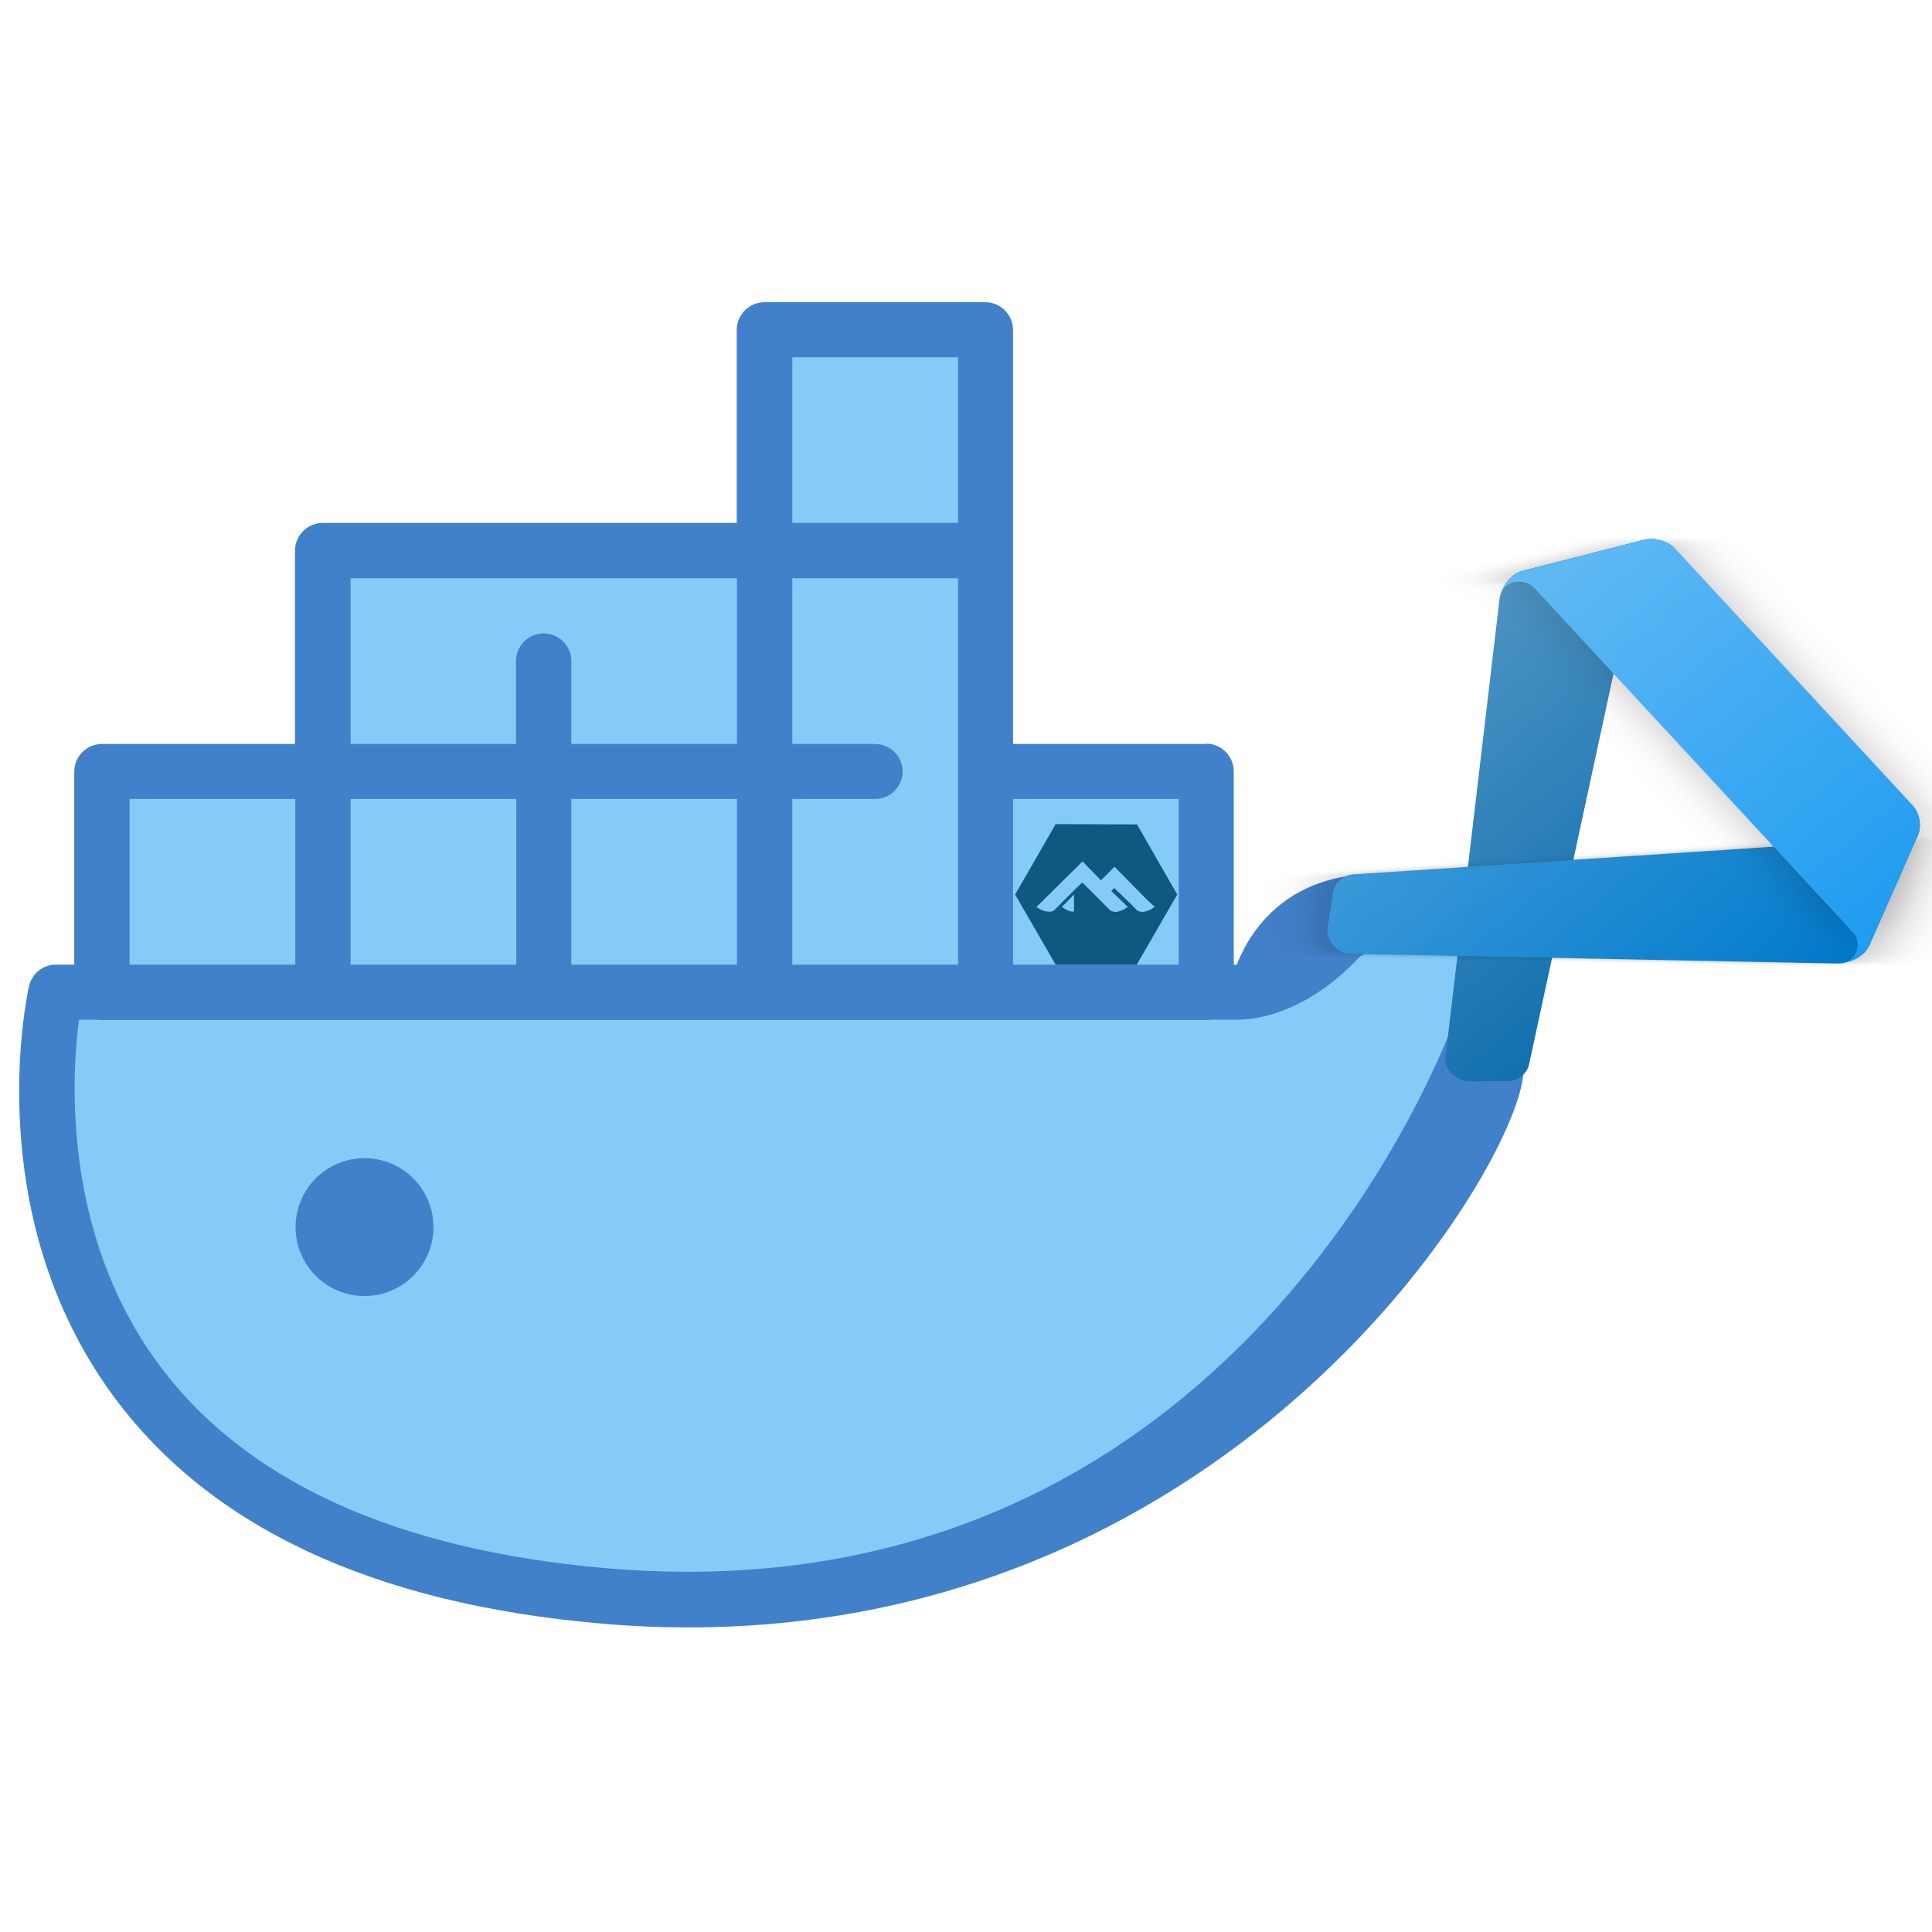
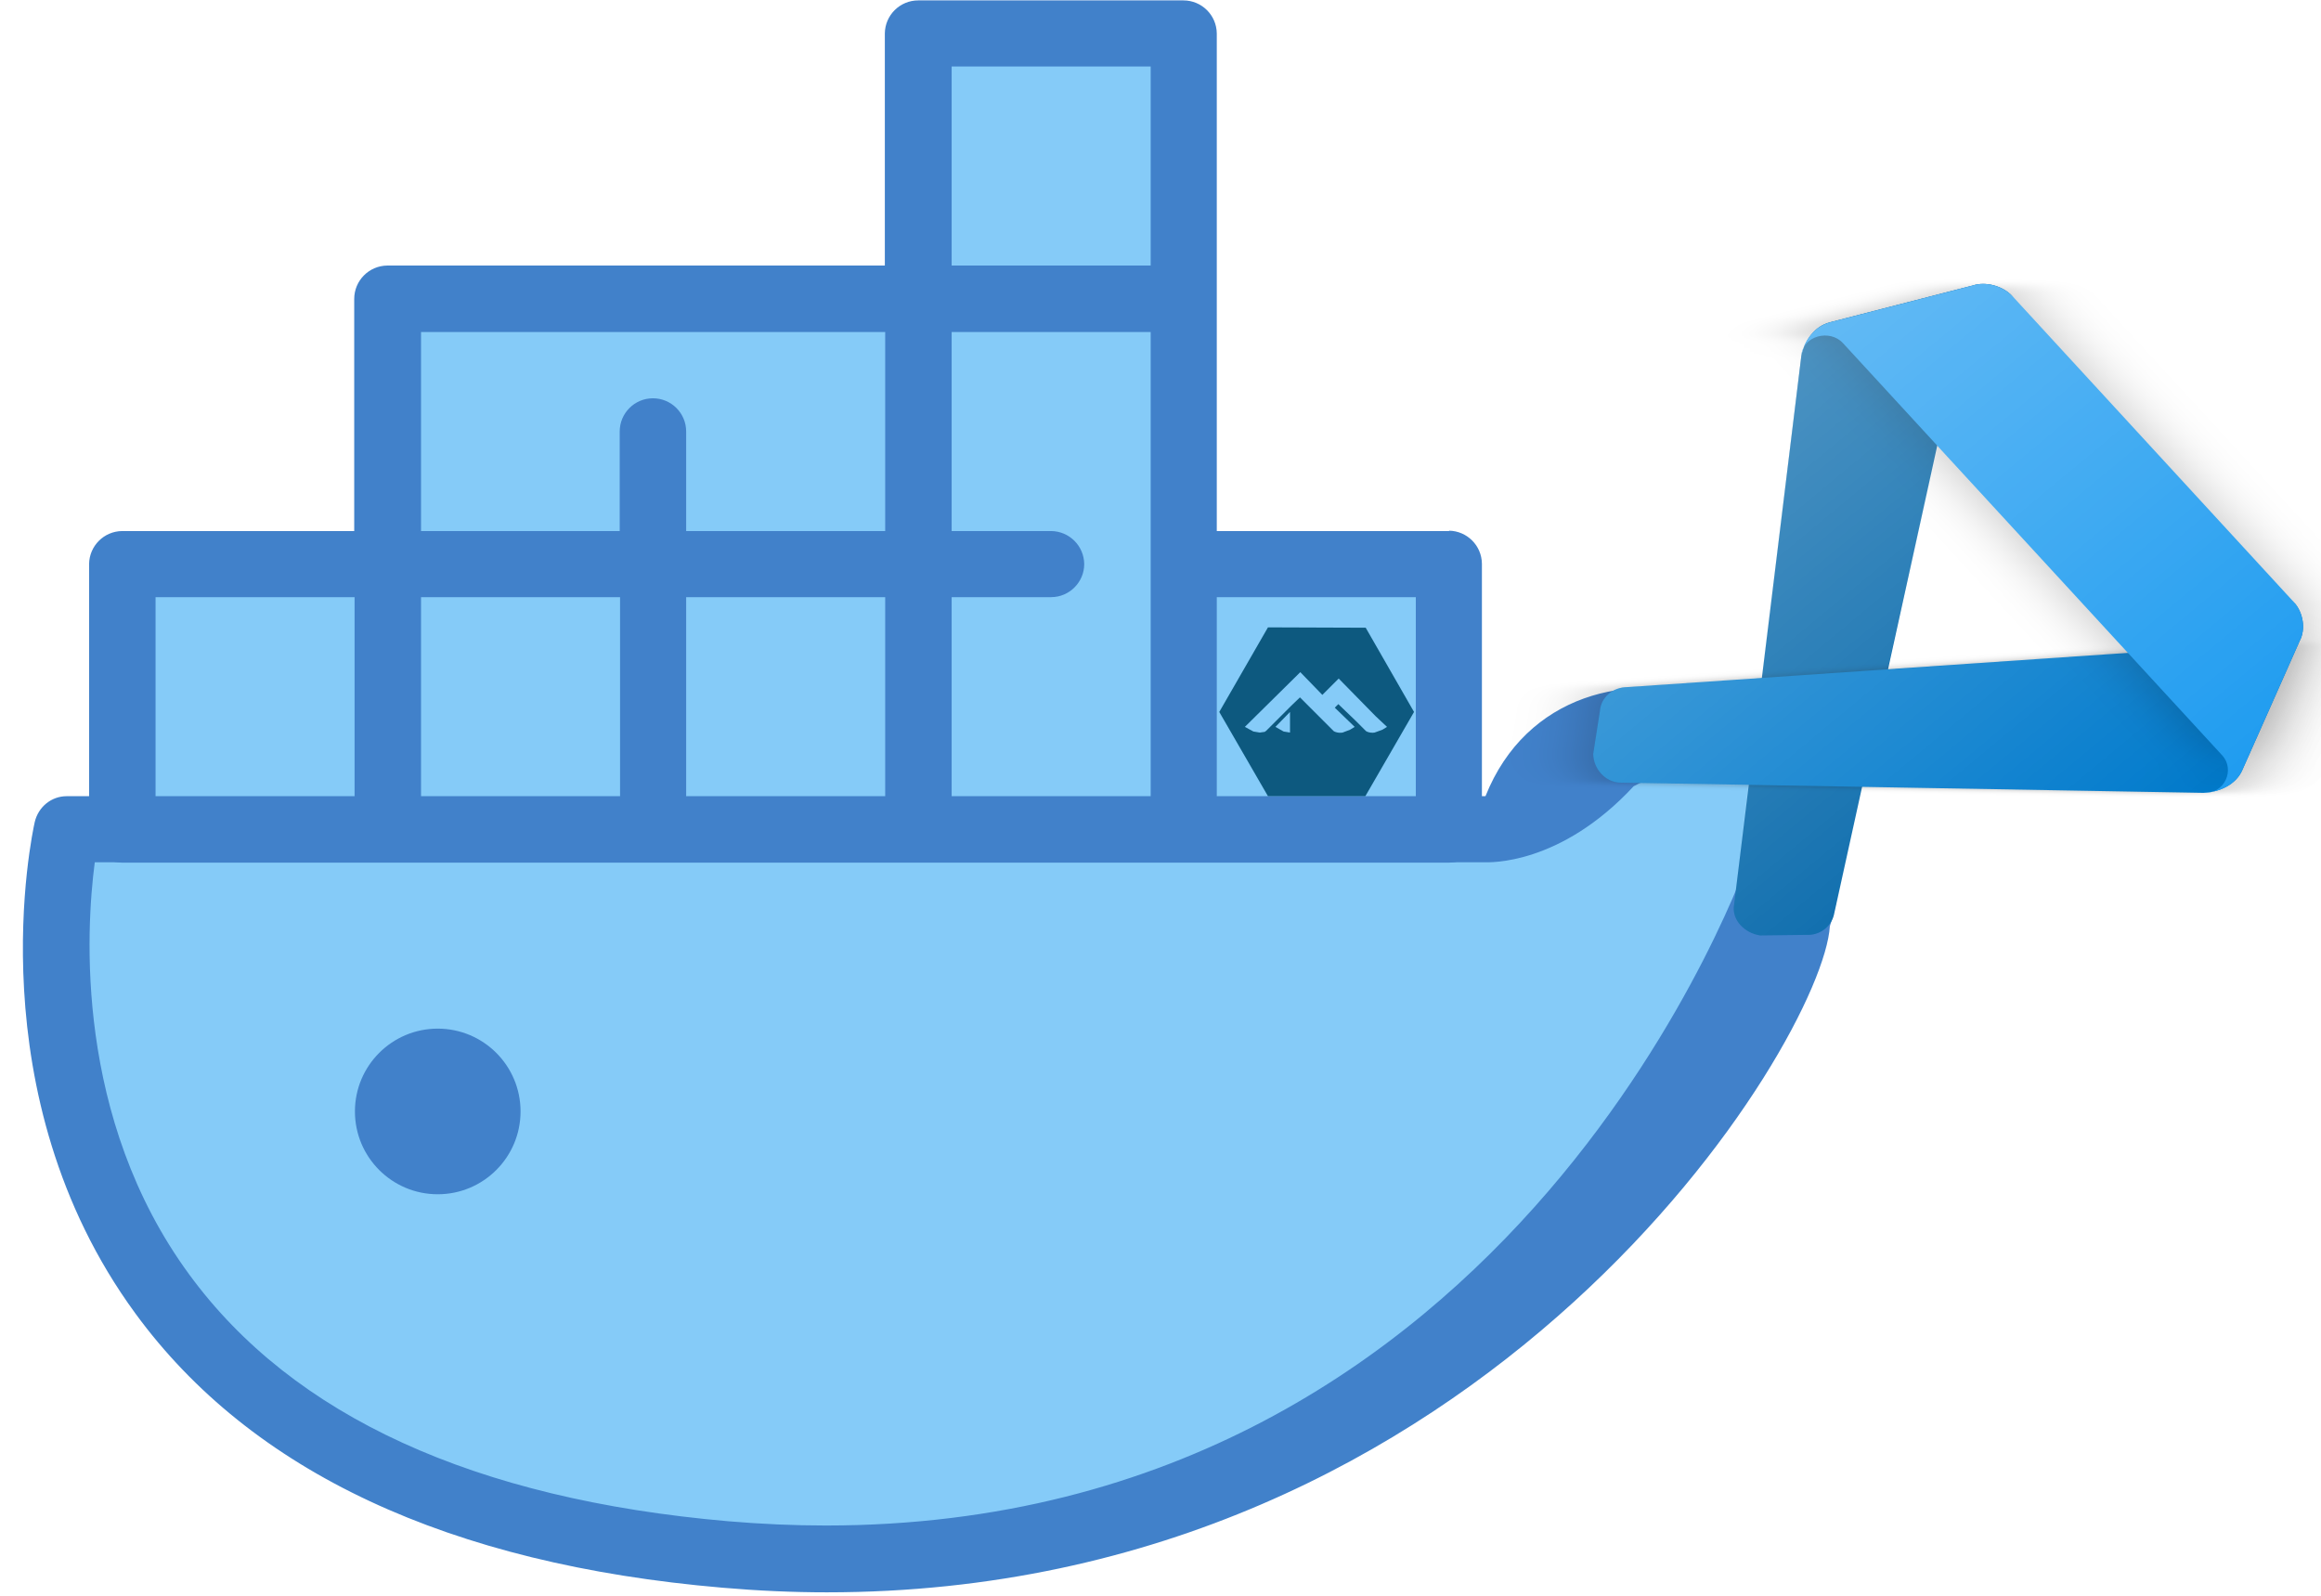
- <svg xmlns="http://www.w3.org/2000/svg" viewBox="0 0 64 64">
+ <svg xmlns="http://www.w3.org/2000/svg" viewBox="0 10 64 44" height="200">
  <defs>
    <filter id="a" width="298.8" height="236.1" x="-22" y="41" color-interpolation-filters="sRGB" filterUnits="userSpaceOnUse">
      <feFlood flood-opacity="0" result="BackgroundImageFix" />
      <feColorMatrix in="SourceAlpha" values="0 0 0 0 0 0 0 0 0 0 0 0 0 0 0 0 0 0 127 0" />
      <feOffset />
      <feGaussianBlur stdDeviation="10.7" />
      <feColorMatrix values="0 0 0 0 0 0 0 0 0 0 0 0 0 0 0 0 0 0 0.25 0" />
      <feBlend in2="BackgroundImageFix" mode="overlay" result="effect1_dropShadow" />
      <feBlend in="SourceGraphic" in2="effect1_dropShadow" result="shape" />
    </filter>
    <filter id="b" width="122.7" height="297.3" x="155" y="-21" color-interpolation-filters="sRGB" filterUnits="userSpaceOnUse">
      <feFlood flood-opacity="0" result="BackgroundImageFix" />
      <feColorMatrix in="SourceAlpha" values="0 0 0 0 0 0 0 0 0 0 0 0 0 0 0 0 0 0 127 0" />
      <feOffset />
      <feGaussianBlur stdDeviation="10.7" />
      <feColorMatrix values="0 0 0 0 0 0 0 0 0 0 0 0 0 0 0 0 0 0 0.25 0" />
      <feBlend in2="BackgroundImageFix" mode="overlay" result="effect1_dropShadow" />
      <feBlend in="SourceGraphic" in2="effect1_dropShadow" result="shape" />
    </filter>
    <linearGradient id="c" x1="127.8" x2="127.8" y1=".7" y2="255.3" gradientUnits="userSpaceOnUse">
      <stop stop-color="#fff" />
      <stop offset="1" stop-color="#fff" stop-opacity="0" />
    </linearGradient>
  </defs>
-   <g transform="translate(-30.05 7.12) scale(.9801)">
-     <path fill="#85cbf8" d="M32.55 26.28h39.91s2.83.08 4.64-1.87c2.48-3.12 4.92.31 3.72 2.8 0 0-7.06 21.42-29.75 19.47-22.7-1.95-18.52-20.4-18.52-20.4z" />
-     <path fill="#4181ca" d="M53.93 47.74c-.95 0-1.93-.04-2.94-.13-7.7-.66-13.26-3.26-16.52-7.72-4.5-6.15-2.9-13.5-2.83-13.82.1-.43.47-.73.9-.73h39.92c2.3-5.76 11.73-2.68 9.69 3.66-.2 3.21-9.62 18.74-28.22 18.74zM33.33 27.2c-.25 1.9-.57 7.2 2.66 11.6 2.92 3.99 8.03 6.32 15.16 6.94.94.08 1.87.12 2.75.12 19.56 0 25.97-18.76 26.03-18.95.95-3.26-1.86-2.62-3.3-1.85-2.07 2.23-4.06 2.14-4.2 2.14z" />
+   <g transform="matrix(.98 0 0 .98 -30.05 7.12)">
+     <path fill="#85cbf8" d="M32.55 26.28h39.91s2.83.08 4.64-1.87c2.48-3.12 4.92.31 3.72 2.8 0 0-7.06 21.42-29.75 19.47s-18.52-20.4-18.52-20.4" />
+     <path fill="#4181ca" d="M53.93 47.74q-1.43 0-2.94-.13c-7.7-.66-13.26-3.26-16.52-7.72-4.5-6.15-2.9-13.5-2.83-13.82.1-.43.47-.73.9-.73h39.92c2.3-5.76 11.73-2.68 9.69 3.66-.2 3.21-9.62 18.74-28.22 18.74M33.33 27.2c-.25 1.9-.57 7.2 2.66 11.6 2.92 3.99 8.03 6.32 15.16 6.94q1.42.12 2.75.12c19.56 0 25.97-18.76 26.03-18.95.95-3.26-1.86-2.62-3.3-1.85-2.07 2.23-4.06 2.14-4.2 2.14z" />
    <circle cx="42.98" cy="34.21" r="2.33" fill="#4181ca" />
-     <path fill="#85cbf8" d="M34.11 18.81h7.46v7.46h-7.46zM41.58 18.81h7.46v7.46h-7.46zM49.04 18.81h7.46v7.46h-7.46zM56.51 18.81h7.46v7.46h-7.46zM41.58 11.35h7.46v7.46h-7.46zM49.04 11.35h7.46v7.46h-7.46zM56.51 11.35h7.46v7.46h-7.46zM56.51 3.88h7.46v7.46h-7.46z" />
+     <path fill="#85cbf8" d="M34.11 18.81h7.46v7.46h-7.46zm7.47 0h7.46v7.46h-7.46zm7.46 0h7.46v7.46h-7.46zm7.47 0h7.46v7.46h-7.46zm-14.93-7.46h7.46v7.46h-7.46zm7.46 0h7.46v7.46h-7.46zm7.47 0h7.46v7.46h-7.46zm0-7.47h7.46v7.46h-7.46z" />
    <path fill="#85cbf8" d="M63.97 18.81h7.46v7.46h-7.46z" />
-     <path fill="#4181ca" d="M71.44 17.88H64.9v-14a.94.94 0 00-.94-.93h-7.46a.94.94 0 00-.94.93v6.53h-14a.94.94 0 00-.93.94v6.53h-6.53a.94.94 0 00-.93.93v7.47c0 .5.42.93.93.93h37.33c.51 0 .93-.42.93-.93V18.8a.94.94 0 00-.93-.93zm-30.8 7.46h-5.6v-5.6h5.6zm7.47 0h-5.6v-5.6h5.6zm7.46 0h-5.6v-5.6h5.6zm0-7.46h-5.6v-2.8a.93.93 0 00-1.87 0v2.8h-5.59v-5.6h13.06zm7.47 7.46h-5.6v-5.6h2.8c.51 0 .93-.42.93-.93a.94.94 0 00-.93-.93h-2.8v-5.6h5.6zm0-14.93h-5.6v-5.6h5.6zm7.46 14.93h-5.6v-5.6h5.6z" />
+     <path fill="#4181ca" d="M71.44 17.88H64.9v-14a.94.94 0 0 0-.94-.93H56.5a.94.94 0 0 0-.94.93v6.53h-14a.94.94 0 0 0-.93.94v6.53H34.1a.94.94 0 0 0-.93.93v7.47c0 .5.42.93.93.93h37.33c.51 0 .93-.42.93-.93V18.8a.94.94 0 0 0-.93-.93zm-30.8 7.46h-5.6v-5.6h5.6zm7.47 0h-5.6v-5.6h5.6zm7.46 0h-5.6v-5.6h5.6zm0-7.46h-5.6v-2.8a.93.93 0 0 0-1.87 0v2.8h-5.59v-5.6h13.06zm7.47 7.46h-5.6v-5.6h2.8c.51 0 .93-.42.93-.93a.94.94 0 0 0-.93-.93h-2.8v-5.6h5.6zm0-14.93h-5.6v-5.6h5.6zm7.46 14.93h-5.6v-5.6h5.6z" />
    <g fill="#0d597f">
-       <path d="M66.96 23.55v-.58l-.41.42a1.2 1.2 0 00.23.13.63.63 0 00.18.03m2.13-.05l.01.01.04.02a.39.39 0 00.2.02.85.85 0 00.22-.08l.13-.08-.32-.3-1.04-1.06-.46.46-.62-.64-1.56 1.54a1.2 1.2 0 00.24.13.62.62 0 00.18.03.38.38 0 00.14-.02.21.21 0 00.04-.03l.7-.7.25-.24.7.7.24.24.01.01.04.02a.39.39 0 00.21.02.86.86 0 00.21-.08l.13-.08-.56-.54.1-.1.49.47.28.28m0-2.9l1.36 2.37-1.37 2.37h-2.74l-1.37-2.37 1.37-2.38z" />
-       <path d="M65.9 23l-.1-.1.02-.02.1.1z" />
+       <path d="M66.96 23.55v-.58l-.41.42.23.13zm2.13-.05.01.01.04.02a.4.4 0 0 0 .2.02l.22-.08.13-.08-.32-.3-1.04-1.06-.46.46-.62-.64-1.56 1.54.24.13.18.03.14-.02.04-.03.7-.7.25-.24.7.7.24.24.01.01.04.02a.4.4 0 0 0 .21.02l.21-.08.13-.08-.56-.54.1-.1.49.47zm0-2.9 1.36 2.37-1.37 2.37h-2.74l-1.37-2.37 1.37-2.38z" />
+       <path d="m65.9 23-.1-.1.02-.02.1.1z" />
    </g>
-     <g fill="none" mask="url(#a)" transform="matrix(.05298 -.04392 .0464 .05016 71.79 20.44)">
-       <path fill="#0065a9" d="M247 28L194 2c-6-3-13-1-18 3L3 163c-4 4-4 11 0 16l14 12c4 4 10 4 14 1L239 34c7-5 17 0 17 9v-1c0-6-4-12-9-14z" />
+     <g fill="none" mask="url(#a)" transform="matrix(.053 -.044 .046 .05 71.79 20.44)">
+       <path fill="#0065a9" d="M247 28 194 2c-6-3-13-1-18 3L3 163c-4 4-4 11 0 16l14 12c4 4 10 4 14 1L239 34c7-5 17 0 17 9v-1c0-6-4-12-9-14" />
      <g filter="url(#a)">
-         <path fill="#007acc" d="M247 228l-53 26c-6 3-13 1-18-3L3 93c-4-4-4-11 0-16l14-12c4-4 10-4 14-1l208 158c7 5 17 0 17-9v1c0 6-4 12-9 14z" />
+         <path fill="#007acc" d="m247 228-53 26c-6 3-13 1-18-3L3 93c-4-4-4-11 0-16l14-12c4-4 10-4 14-1l208 158c7 5 17 0 17-9v1c0 6-4 12-9 14" />
      </g>
      <g filter="url(#b)">
        <path fill="#1f9cf0" d="M194 254c-6 3-13 1-18-3 6 6 16 1 16-7V12c0-8-10-13-16-7 5-4 12-6 18-3l53 26c5 2 9 8 9 14v172c0 6-4 12-9 14z" />
      </g>
-       <path fill="url(#c)" fill-rule="evenodd" d="M181 254c4 2 9 2 13 0l53-26c5-2 9-8 9-14V42c0-6-4-12-9-14L194 2a16 16 0 00-18 3L75 97 31 64c-4-3-10-3-14 1L3 77c-4 5-4 12 0 16l38 35-38 35c-4 4-4 11 0 16l14 12c4 4 10 4 14 1l44-33 101 92zm11-184l-77 58 77 58z" clip-rule="evenodd" opacity=".3" />
+       <path fill="url(#c)" fill-rule="evenodd" d="M181 254c4 2 9 2 13 0l53-26c5-2 9-8 9-14V42c0-6-4-12-9-14L194 2a16 16 0 0 0-18 3L75 97 31 64c-4-3-10-3-14 1L3 77c-4 5-4 12 0 16l38 35-38 35c-4 4-4 11 0 16l14 12c4 4 10 4 14 1l44-33 101 92zm11-184-77 58 77 58z" clip-rule="evenodd" opacity=".3" />
    </g>
  </g>
</svg>
